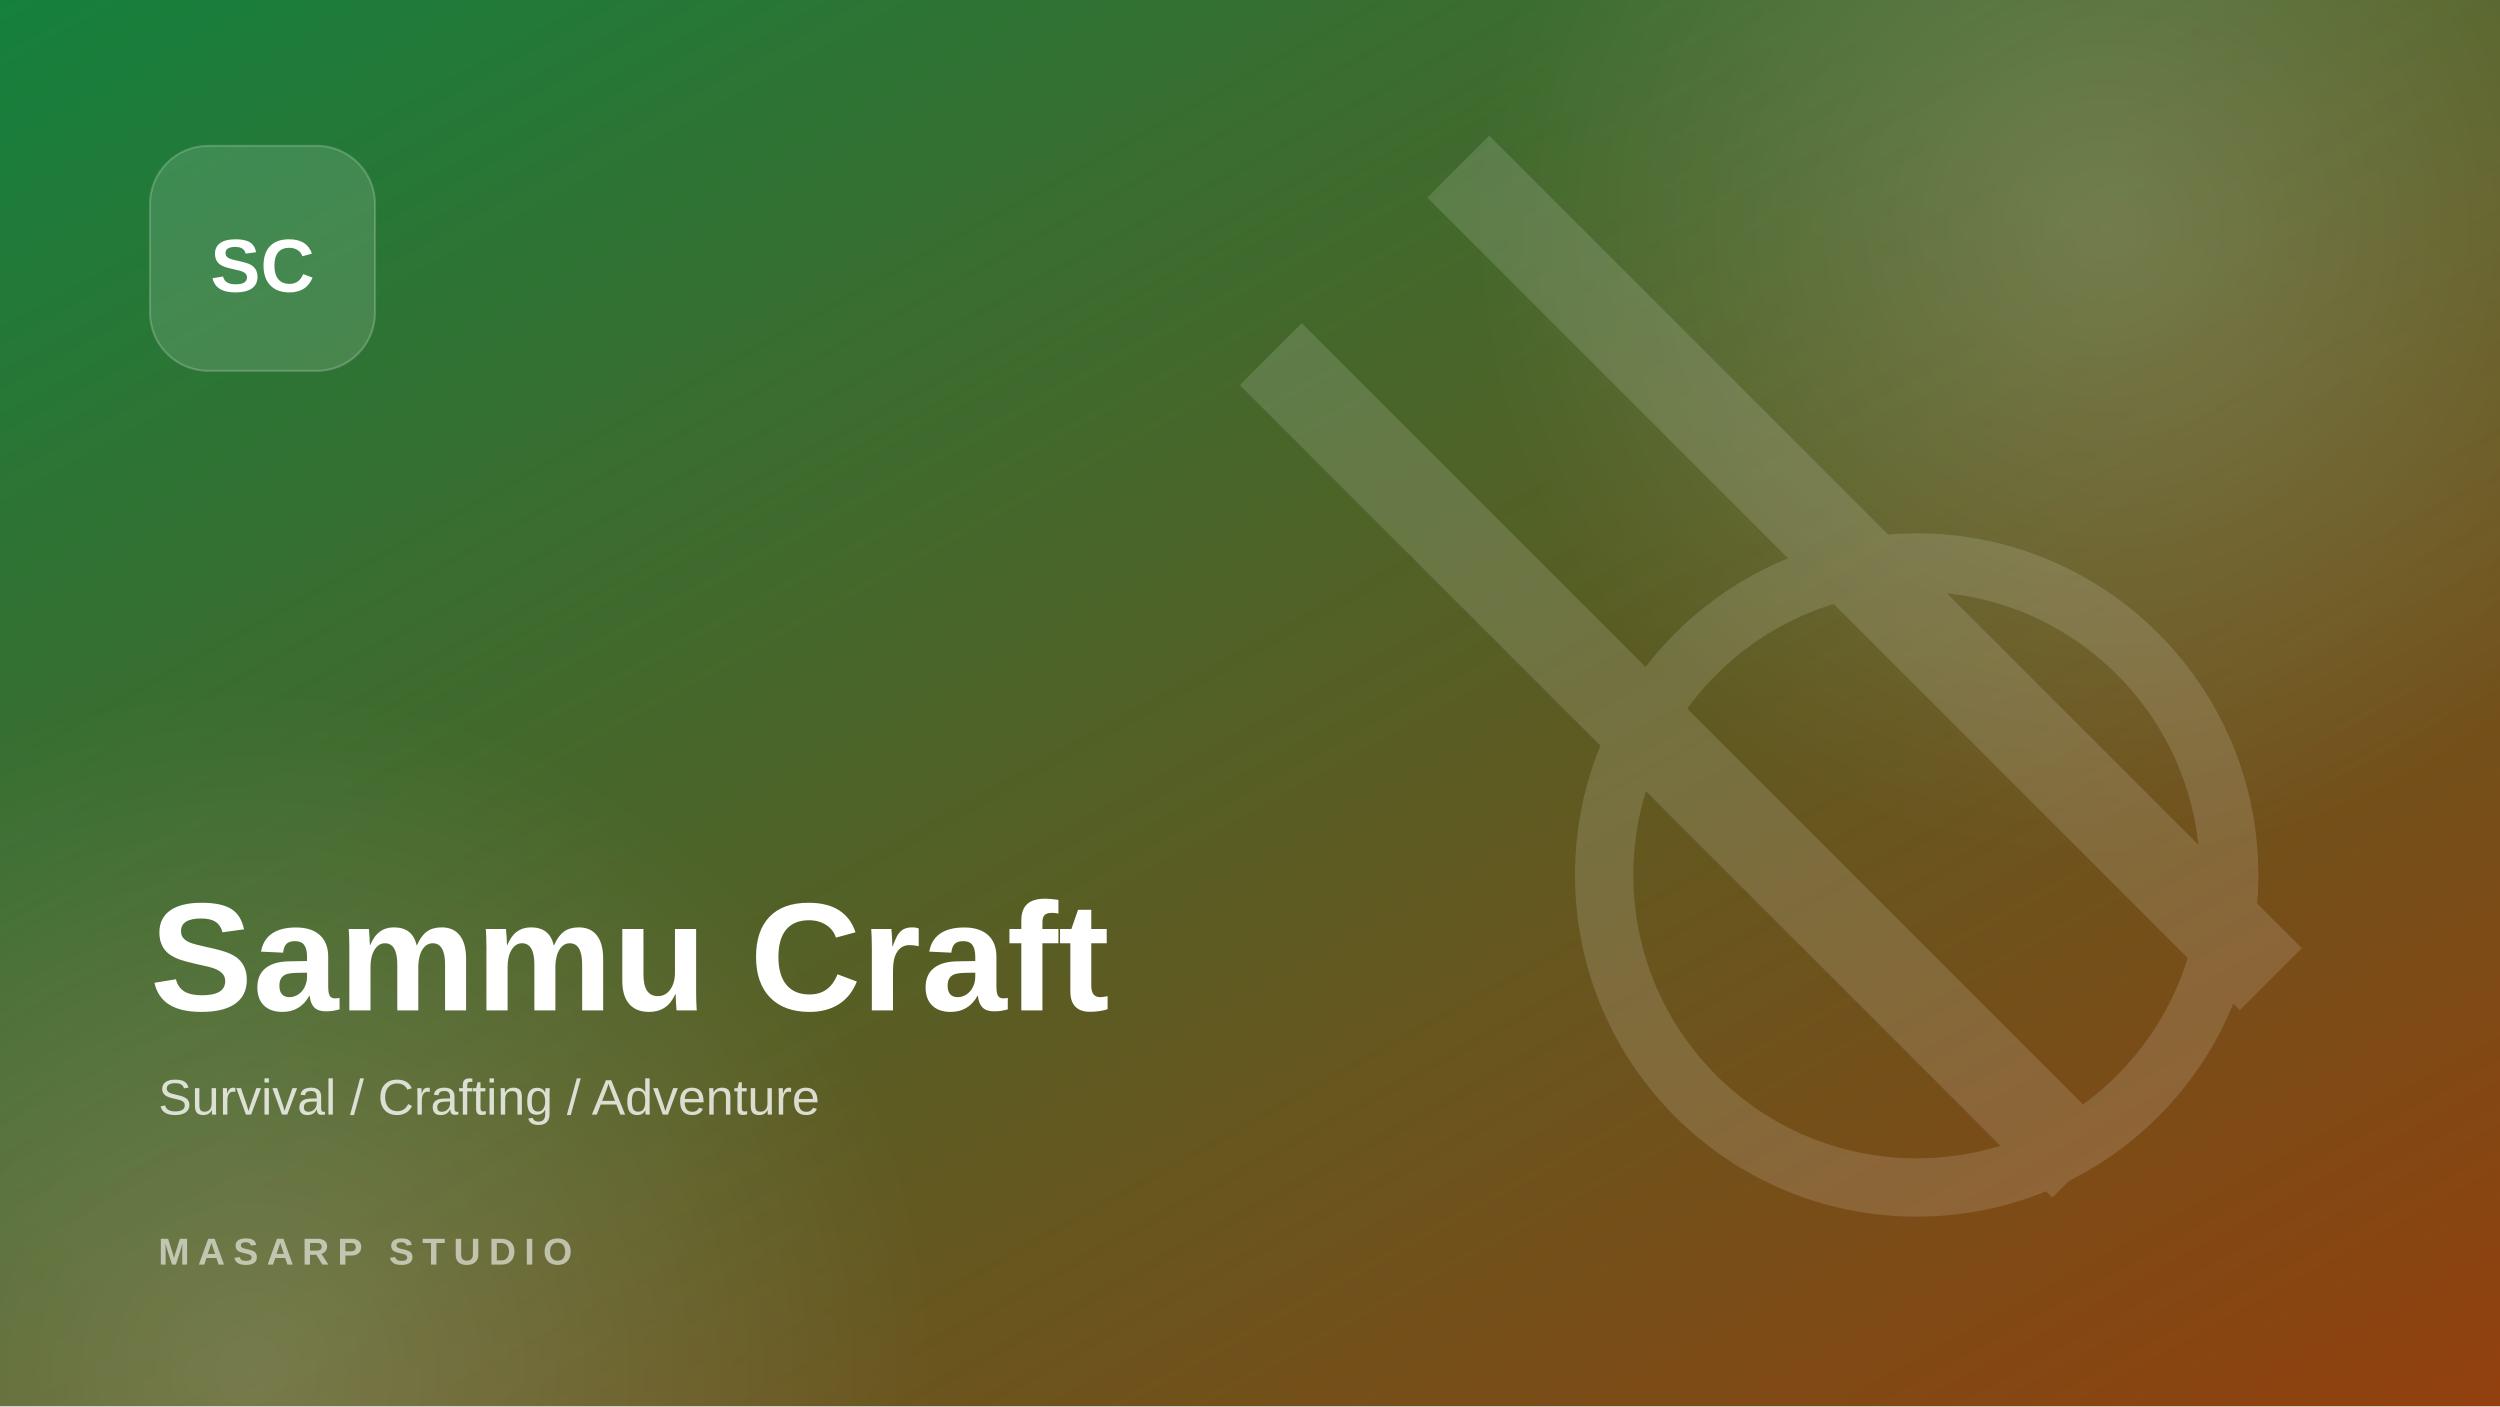
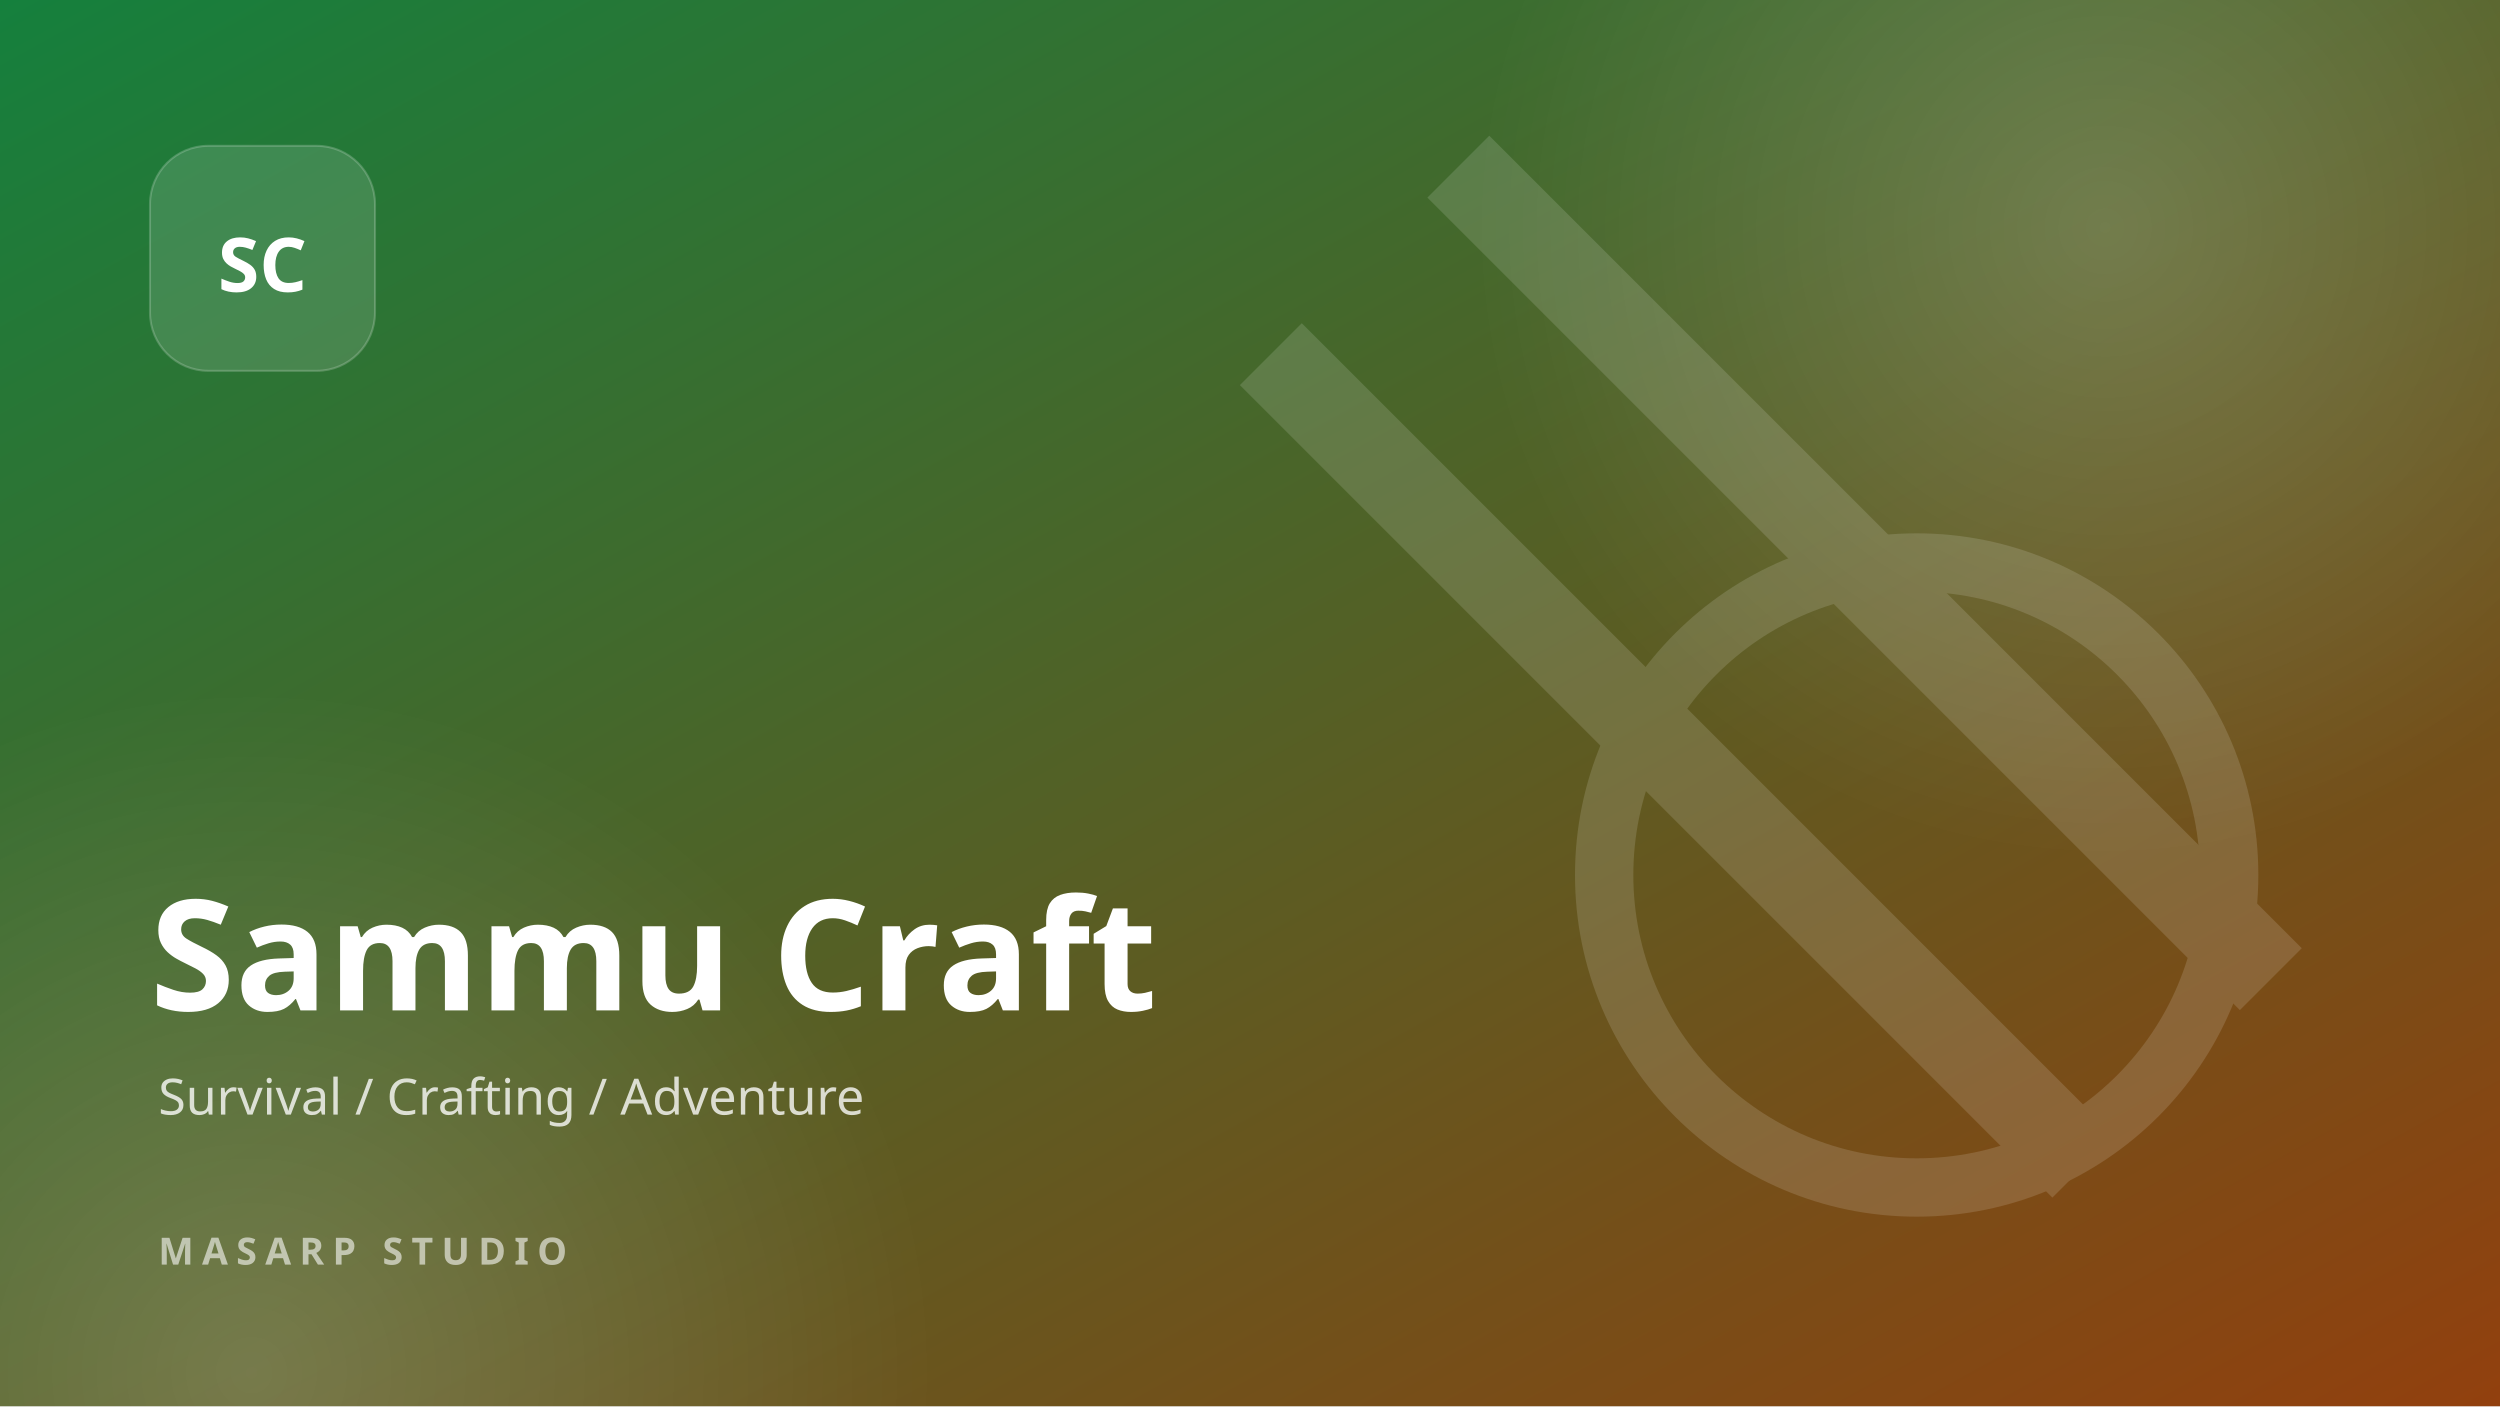
<svg xmlns="http://www.w3.org/2000/svg" viewBox="0 0 1200 675" role="img" aria-label="Sammu Craft cover fallback">
  <defs>
    <linearGradient id="g" x1="0" y1="0" x2="1" y2="1">
      <stop stop-color="#15803d" />
      <stop offset="1" stop-color="#92400e" />
    </linearGradient>
    <radialGradient id="r">
      <stop stop-color="#fff" stop-opacity=".18" />
      <stop offset="1" stop-color="#fff" stop-opacity="0" />
    </radialGradient>
  </defs>
  <rect width="1200" height="675" fill="url(#g)" />
  <circle cx="1010" cy="110" r="300" fill="url(#r)" />
  <circle cx="120" cy="660" r="330" fill="url(#r)" />
  <g opacity=".14" stroke="#fff" fill="none">
    <path d="M700 80l390 390M610 170l390 390" stroke-width="42" />
    <circle cx="920" cy="420" r="150" stroke-width="28" />
  </g>
  <rect x="72" y="70" width="108" height="108" rx="28" fill="#fff" fill-opacity=".13" stroke="#fff" stroke-opacity=".2" />
-   <text x="126" y="140" text-anchor="middle" font-family="Arial,sans-serif" font-size="36" font-weight="900" fill="#fff">SC</text>
-   <text x="72" y="485" font-family="Arial,sans-serif" font-size="74" font-weight="900" fill="#fff">Sammu Craft</text>
-   <text x="76" y="535" font-family="Arial,sans-serif" font-size="24" fill="#fff" fill-opacity=".78">Survival / Crafting / Adventure</text>
-   <text x="76" y="607" font-family="Arial,sans-serif" font-size="18" font-weight="700" letter-spacing="4" fill="#fff" fill-opacity=".58">MASARP STUDIO</text>
+   <text x="126" y="140" text-anchor="middle" font-family="sans-serif" font-size="36" font-weight="900" fill="#fff">SC</text>
+   <text x="72" y="485" font-family="sans-serif" font-size="74" font-weight="900" fill="#fff">Sammu Craft</text>
+   <text x="76" y="535" font-family="sans-serif" font-size="24" fill="#fff" fill-opacity=".78">Survival / Crafting / Adventure</text>
+   <text x="76" y="607" font-family="sans-serif" font-size="18" font-weight="700" letter-spacing="4" fill="#fff" fill-opacity=".58">MASARP STUDIO</text>
</svg>
